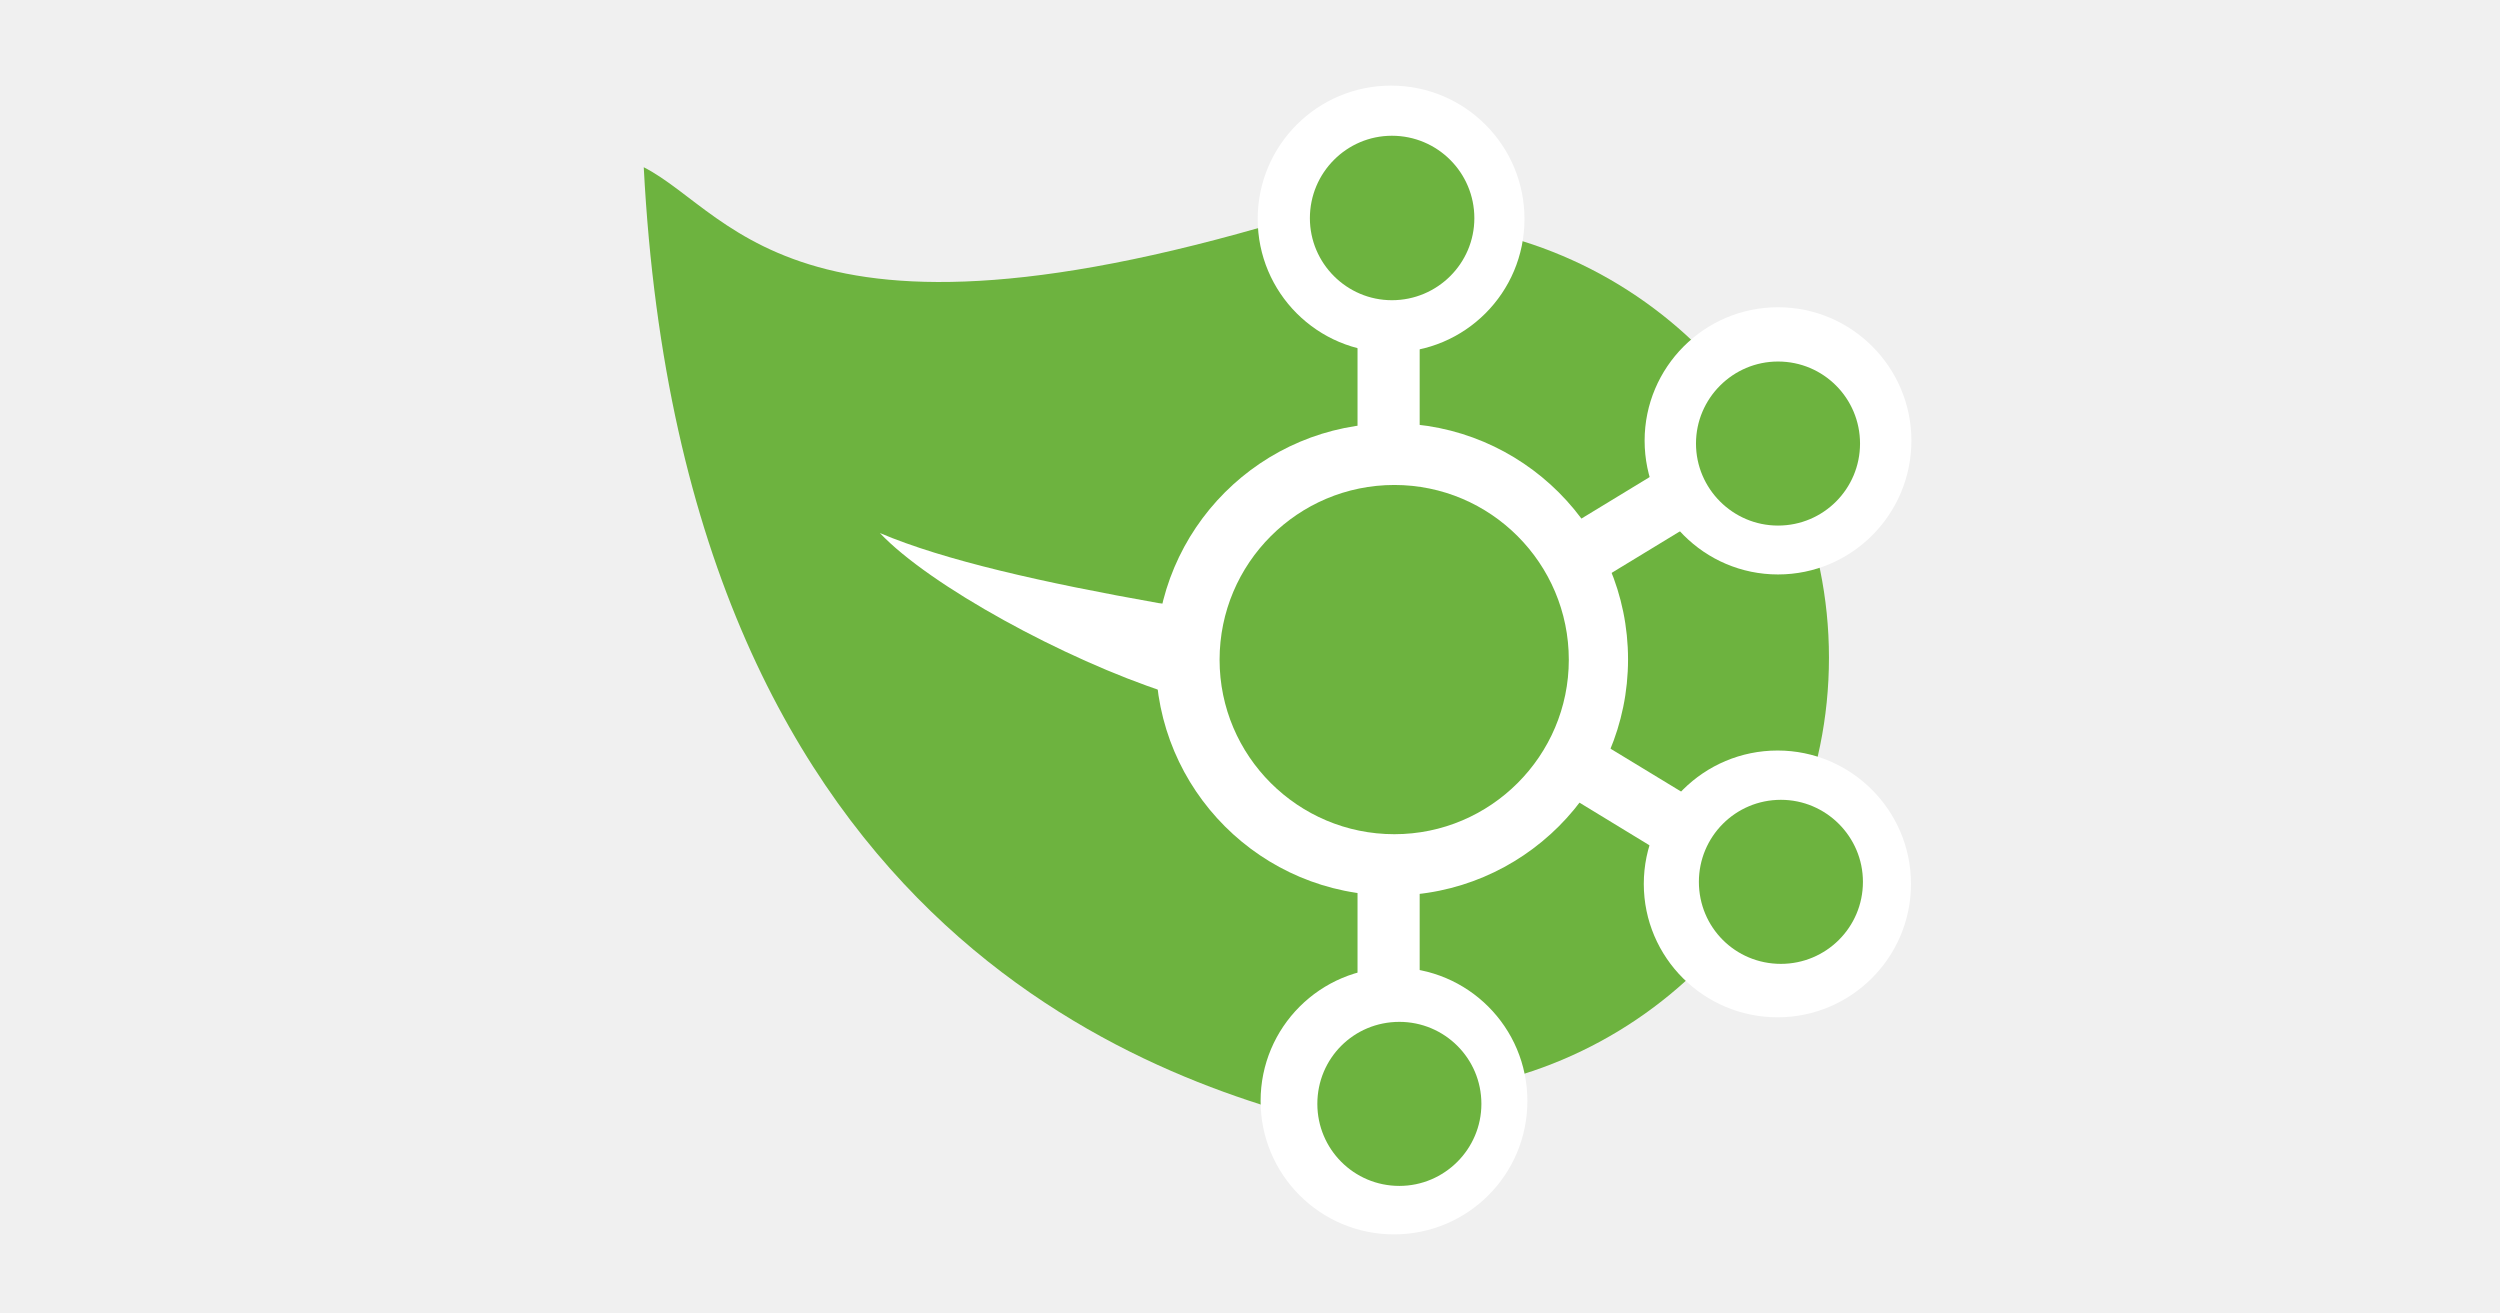
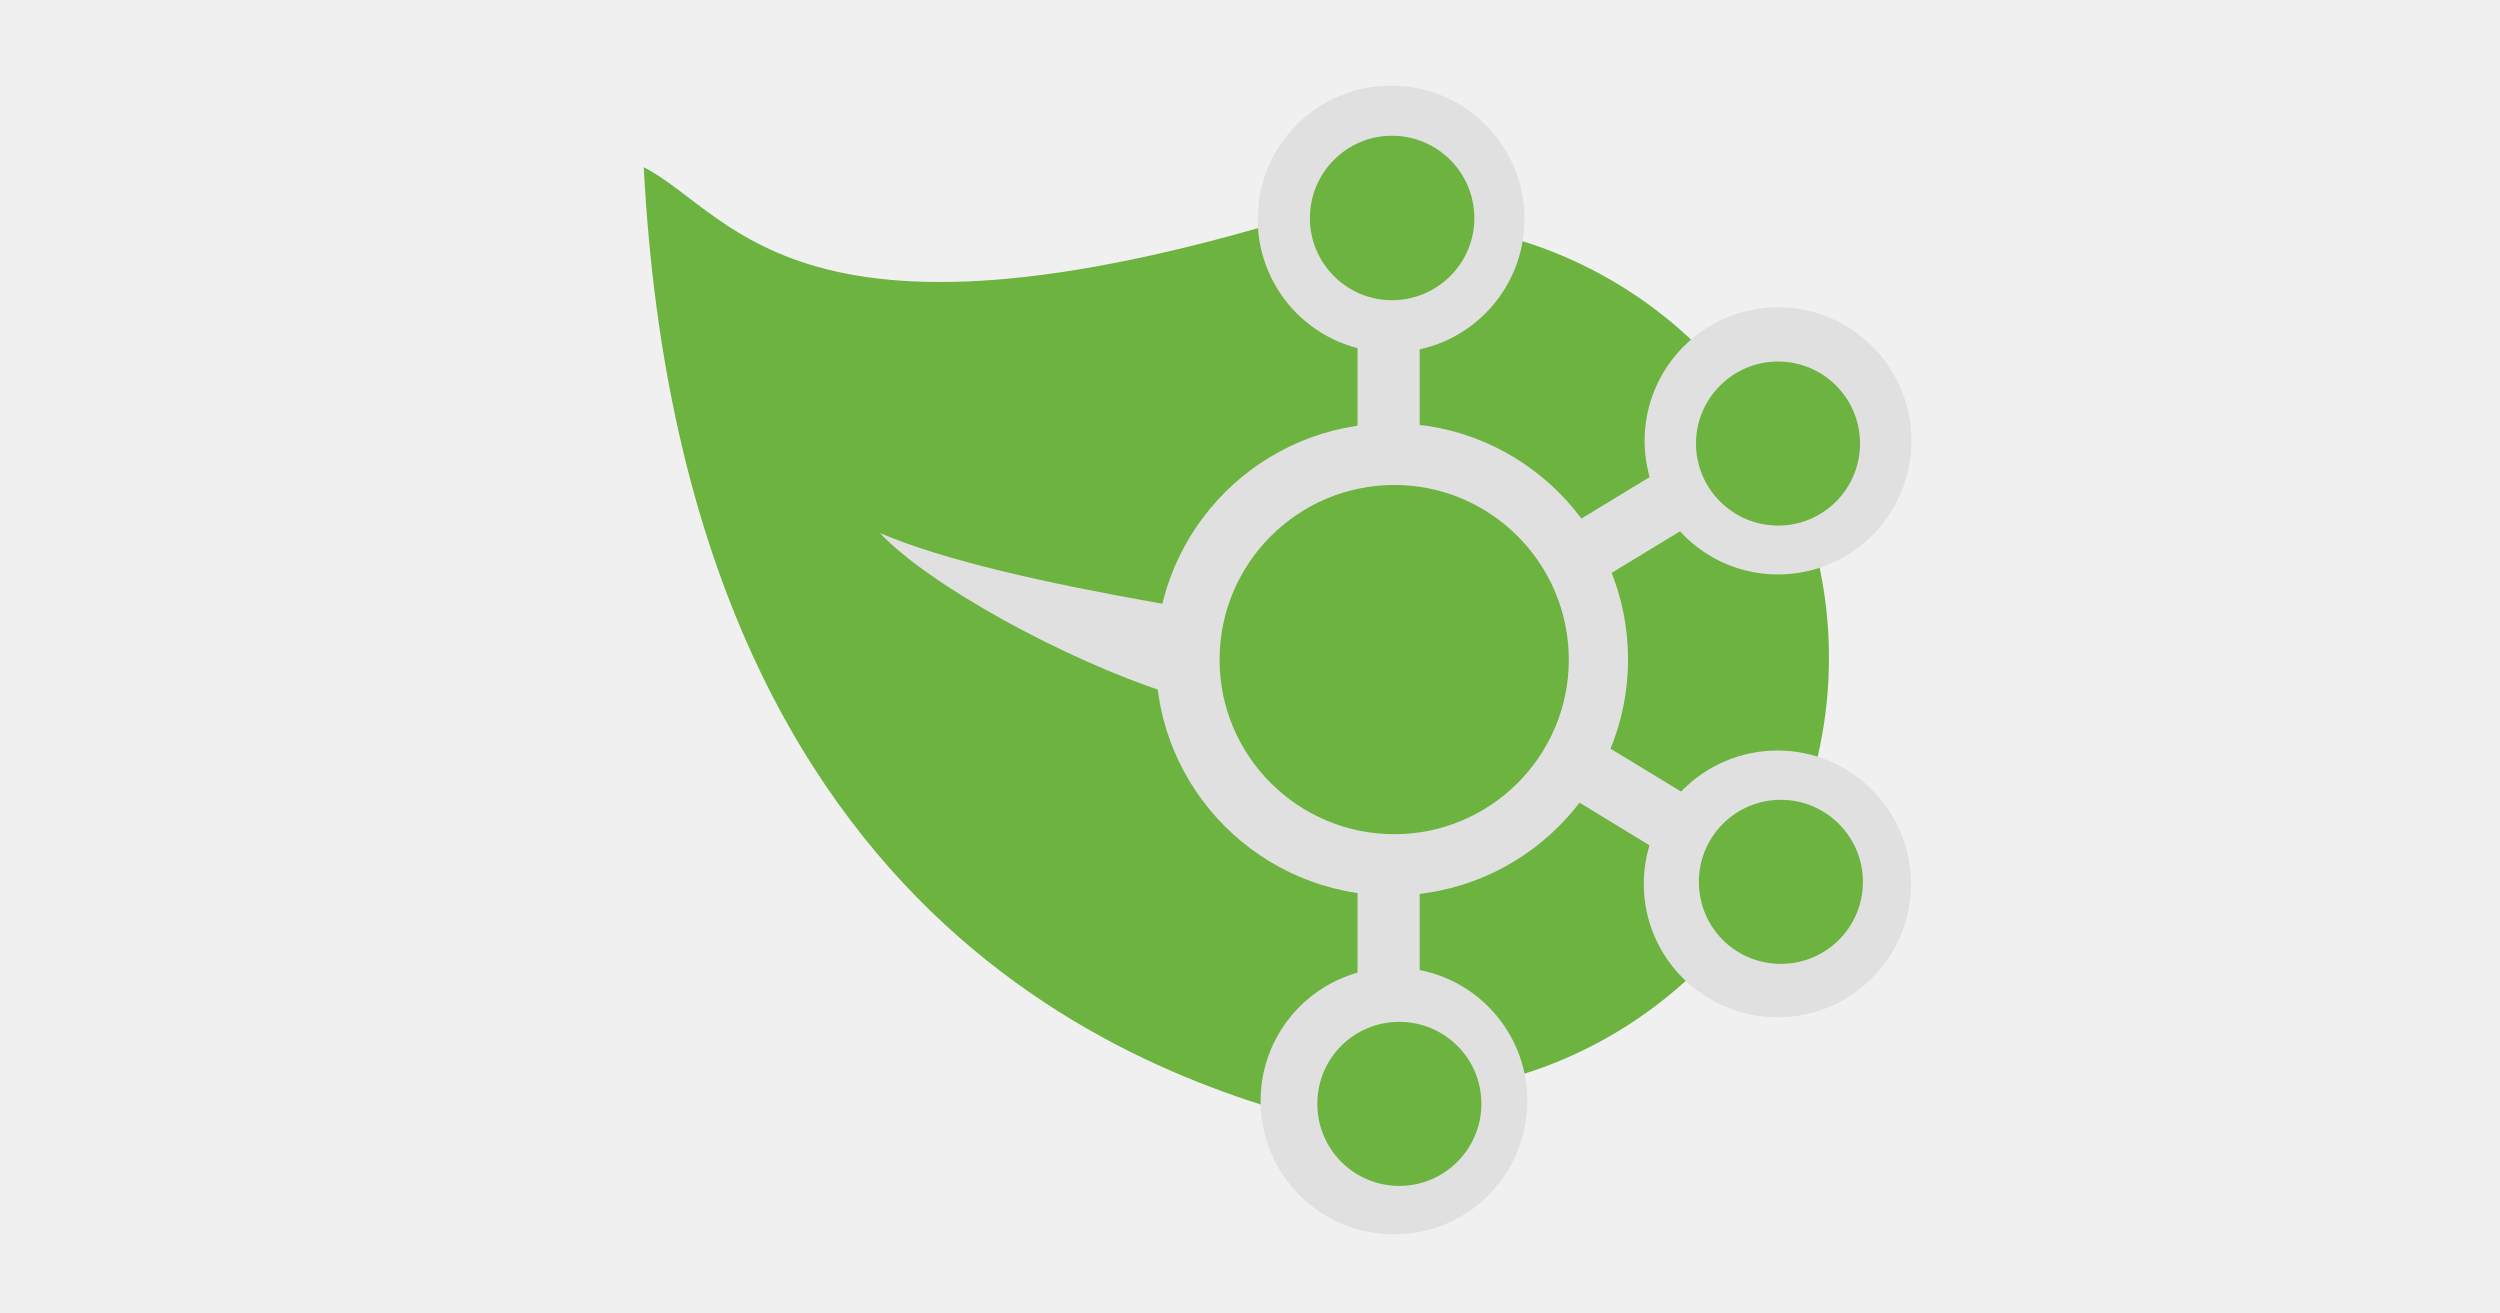
<svg xmlns="http://www.w3.org/2000/svg" width="400" height="210" viewBox="0 0 400 210" id="svg2" version="1.1">
  <defs id="defs4">
    <clipPath clipPathUnits="userSpaceOnUse" id="clipPath4556">
      <rect id="rect4558" x="-139.726" y="64.556" style="fill:#ff0000;stroke-width:1.323" height="120" width="120" transform="matrix(0.7071182,0.7070953,-0.7070953,0.7071182,0,0)" />
    </clipPath>
    <clipPath clipPathUnits="userSpaceOnUse" id="clipPath4556-6">
      <rect id="rect4558-1" x="-139.726" y="64.556" style="fill:#ff0000;stroke-width:1.323" height="120" width="120" transform="matrix(0.7071182,0.7070953,-0.7070953,0.7071182,0,0)" />
    </clipPath>
    <clipPath clipPathUnits="userSpaceOnUse" id="clipPath4556-7">
      <rect id="rect4558-9" x="-139.726" y="64.556" style="fill:#ff0000;stroke-width:1.323" height="120" width="120" transform="matrix(0.7071182,0.7070953,-0.7070953,0.7071182,0,0)" />
    </clipPath>
    <clipPath clipPathUnits="userSpaceOnUse" id="clipPath4556-6-6">
      <rect id="rect4558-1-3" x="-139.726" y="64.556" style="fill:#ff0000;stroke-width:1.323" height="120" width="120" transform="matrix(0.7071182,0.7070953,-0.7070953,0.7071182,0,0)" />
    </clipPath>
    <pattern y="0" x="0" height="6" width="6" patternUnits="userSpaceOnUse" id="EMFhbasepattern" />
  </defs>
  <g id="layer1" transform="translate(0,-842.3622)">
    <path id="path4163" d="m 217.801,873.759 11.003,69.133 -12.196,80.268 C 187.179,1016.2 109.496,993.863 103,869.119 c 14.847,7.623 25.055,34.401 114.801,4.64 z" style="fill:#6db33f;fill-opacity:1;fill-rule:nonzero;stroke:none" />
    <path id="path4165" d="m 292.634,947.597 c 0,38.577 -31.285,69.796 -69.795,69.796 -38.576,0 -69.795,-31.219 -69.795,-69.796 0,-38.51 31.219,-69.795 69.795,-69.795 38.51,0 69.795,31.286 69.795,69.795 z" style="fill:#6db33f;fill-opacity:1;fill-rule:nonzero;stroke:none" />
-     <path id="path4167" d="m 243.917,877.404 c 0,11.798 -9.545,21.343 -21.343,21.343 -11.798,0 -21.343,-9.545 -21.343,-21.343 0,-11.798 9.545,-21.343 21.343,-21.343 11.798,0 21.343,9.545 21.343,21.343 z" style="fill:#ffffff;fill-opacity:1;fill-rule:nonzero;stroke:none" />
-     <path id="path4169" d="m 217.205,883.039 9.942,0 0,41.095 -9.942,0 z" style="fill:#ffffff;fill-opacity:1;fill-rule:nonzero;stroke:none" />
+     <path id="path4167" d="m 243.917,877.404 c 0,11.798 -9.545,21.343 -21.343,21.343 -11.798,0 -21.343,-9.545 -21.343,-21.343 0,-11.798 9.545,-21.343 21.343,-21.343 11.798,0 21.343,9.545 21.343,21.343 z" style="fill:#e0e0e0;fill-opacity:1;fill-rule:nonzero;stroke:none" />
+     <path id="path4169" d="m 217.205,883.039 9.942,0 0,41.095 -9.942,0 z" style="fill:#e0e0e0;fill-opacity:1;fill-rule:nonzero;stroke:none" />
    <path id="path4171" d="m 235.896,877.272 c 0,7.225 -5.899,13.124 -13.19,13.124 -7.225,0 -13.124,-5.899 -13.124,-13.124 0,-7.291 5.899,-13.19 13.124,-13.19 7.291,0 13.19,5.899 13.19,13.19 z" style="fill:#6db33f;fill-opacity:1;fill-rule:nonzero;stroke:none" />
-     <path id="path4173" d="m 305.824,912.866 c 0,11.798 -9.545,21.409 -21.343,21.409 -11.797,0 -21.342,-9.611 -21.342,-21.409 0,-11.732 9.545,-21.343 21.342,-21.343 11.798,0 21.343,9.611 21.343,21.343 z" style="fill:#ffffff;fill-opacity:1;fill-rule:nonzero;stroke:none" />
-     <path id="path4175" d="m 275.268,911.805 5.17,8.484 -35.196,21.409 -5.17,-8.484 z" style="fill:#ffffff;fill-opacity:1;fill-rule:nonzero;stroke:none" />
+     <path id="path4173" d="m 305.824,912.866 c 0,11.798 -9.545,21.409 -21.343,21.409 -11.797,0 -21.342,-9.611 -21.342,-21.409 0,-11.732 9.545,-21.343 21.342,-21.343 11.798,0 21.343,9.611 21.343,21.343 z" style="fill:#e0e0e0;fill-opacity:1;fill-rule:nonzero;stroke:none" />
+     <path id="path4175" d="m 275.268,911.805 5.17,8.484 -35.196,21.409 -5.17,-8.484 z" style="fill:#e0e0e0;fill-opacity:1;fill-rule:nonzero;stroke:none" />
    <path id="path4177" d="m 297.605,913.33 c 0,7.225 -5.833,13.124 -13.124,13.124 -7.224,0 -13.123,-5.899 -13.123,-13.124 0,-7.225 5.899,-13.124 13.123,-13.124 7.291,0 13.124,5.899 13.124,13.124 z" style="fill:#6db33f;fill-opacity:1;fill-rule:nonzero;stroke:none" />
-     <path id="path4179" d="m 305.758,983.788 c 0,11.798 -9.611,21.343 -21.343,21.343 -11.797,0 -21.408,-9.545 -21.408,-21.343 0,-11.798 9.611,-21.343 21.408,-21.343 11.732,0 21.343,9.545 21.343,21.343 z" style="fill:#ffffff;fill-opacity:1;fill-rule:nonzero;stroke:none" />
-     <path id="path4181" d="m 273.943,983.722 5.17,-8.55 -35.13,-21.343 -5.17,8.484 z" style="fill:#ffffff;fill-opacity:1;fill-rule:nonzero;stroke:none" />
+     <path id="path4179" d="m 305.758,983.788 c 0,11.798 -9.611,21.343 -21.343,21.343 -11.797,0 -21.408,-9.545 -21.408,-21.343 0,-11.798 9.611,-21.343 21.408,-21.343 11.732,0 21.343,9.545 21.343,21.343 z" style="fill:#e0e0e0;fill-opacity:1;fill-rule:nonzero;stroke:none" />
+     <path id="path4181" d="m 273.943,983.722 5.17,-8.55 -35.13,-21.343 -5.17,8.484 z" style="fill:#e0e0e0;fill-opacity:1;fill-rule:nonzero;stroke:none" />
    <path id="path4183" d="m 298.069,983.457 c 0,7.291 -5.899,13.124 -13.124,13.124 -7.29,0 -13.123,-5.833 -13.123,-13.124 0,-7.225 5.833,-13.124 13.123,-13.124 7.225,0 13.124,5.899 13.124,13.124 z" style="fill:#6db33f;fill-opacity:1;fill-rule:nonzero;stroke:none" />
-     <path id="path4185" d="m 244.381,1018.52 c 0,11.798 -9.545,21.342 -21.343,21.342 -11.798,0 -21.343,-9.544 -21.343,-21.342 0,-11.799 9.545,-21.343 21.343,-21.343 11.798,0 21.343,9.545 21.343,21.343 z" style="fill:#ffffff;fill-opacity:1;fill-rule:nonzero;stroke:none" />
+     <path id="path4185" d="m 244.381,1018.52 c 0,11.798 -9.545,21.342 -21.343,21.342 -11.798,0 -21.343,-9.544 -21.343,-21.342 0,-11.799 9.545,-21.343 21.343,-21.343 11.798,0 21.343,9.545 21.343,21.343 z" style="fill:#e0e0e0;fill-opacity:1;fill-rule:nonzero;stroke:none" />
    <path id="path4187" d="m 237.023,1018.984 c 0,7.225 -5.899,13.124 -13.124,13.124 -7.291,0 -13.124,-5.899 -13.124,-13.124 0,-7.291 5.833,-13.124 13.124,-13.124 7.225,0 13.124,5.833 13.124,13.124 z" style="fill:#6db33f;fill-opacity:1;fill-rule:nonzero;stroke:none" />
-     <path id="path4189" d="m 217.205,962.047 9.942,0 0,41.095 -9.942,0 z" style="fill:#ffffff;fill-opacity:1;fill-rule:nonzero;stroke:none" />
-     <path id="path4191" d="m 140.781,927.647 c 10.274,4.375 26.248,7.954 44.542,11.202 l 38.576,5.236 c -42.089,12.527 0,0 -37.251,9.08 -16.306,-5.303 -37.914,-17.101 -45.867,-25.518 z" style="fill:#ffffff;fill-opacity:1;fill-rule:nonzero;stroke:none" />
-     <path id="path4193" d="m 260.487,947.863 c 0,20.879 -16.968,37.781 -37.781,37.781 -20.879,0 -37.781,-16.902 -37.781,-37.781 0,-20.879 16.902,-37.781 37.781,-37.781 20.813,0 37.781,16.902 37.781,37.781 z" style="fill:#ffffff;fill-opacity:1;fill-rule:nonzero;stroke:none" />
+     <path id="path4189" d="m 217.205,962.047 9.942,0 0,41.095 -9.942,0 z" style="fill:#e0e0e0;fill-opacity:1;fill-rule:nonzero;stroke:none" />
+     <path id="path4191" d="m 140.781,927.647 c 10.274,4.375 26.248,7.954 44.542,11.202 l 38.576,5.236 c -42.089,12.527 0,0 -37.251,9.08 -16.306,-5.303 -37.914,-17.101 -45.867,-25.518 z" style="fill:#e0e0e0;fill-opacity:1;fill-rule:nonzero;stroke:none" />
+     <path id="path4193" d="m 260.487,947.863 c 0,20.879 -16.968,37.781 -37.781,37.781 -20.879,0 -37.781,-16.902 -37.781,-37.781 0,-20.879 16.902,-37.781 37.781,-37.781 20.813,0 37.781,16.902 37.781,37.781 z" style="fill:#e0e0e0;fill-opacity:1;fill-rule:nonzero;stroke:none" />
    <path id="path4195" d="m 251.009,947.929 c 0,15.377 -12.527,27.905 -27.905,27.905 -15.444,0 -27.971,-12.527 -27.971,-27.905 0,-15.444 12.527,-27.971 27.971,-27.971 15.378,0 27.905,12.527 27.905,27.971 z" style="fill:#6db33f;fill-opacity:1;fill-rule:nonzero;stroke:none" />
  </g>
</svg>
